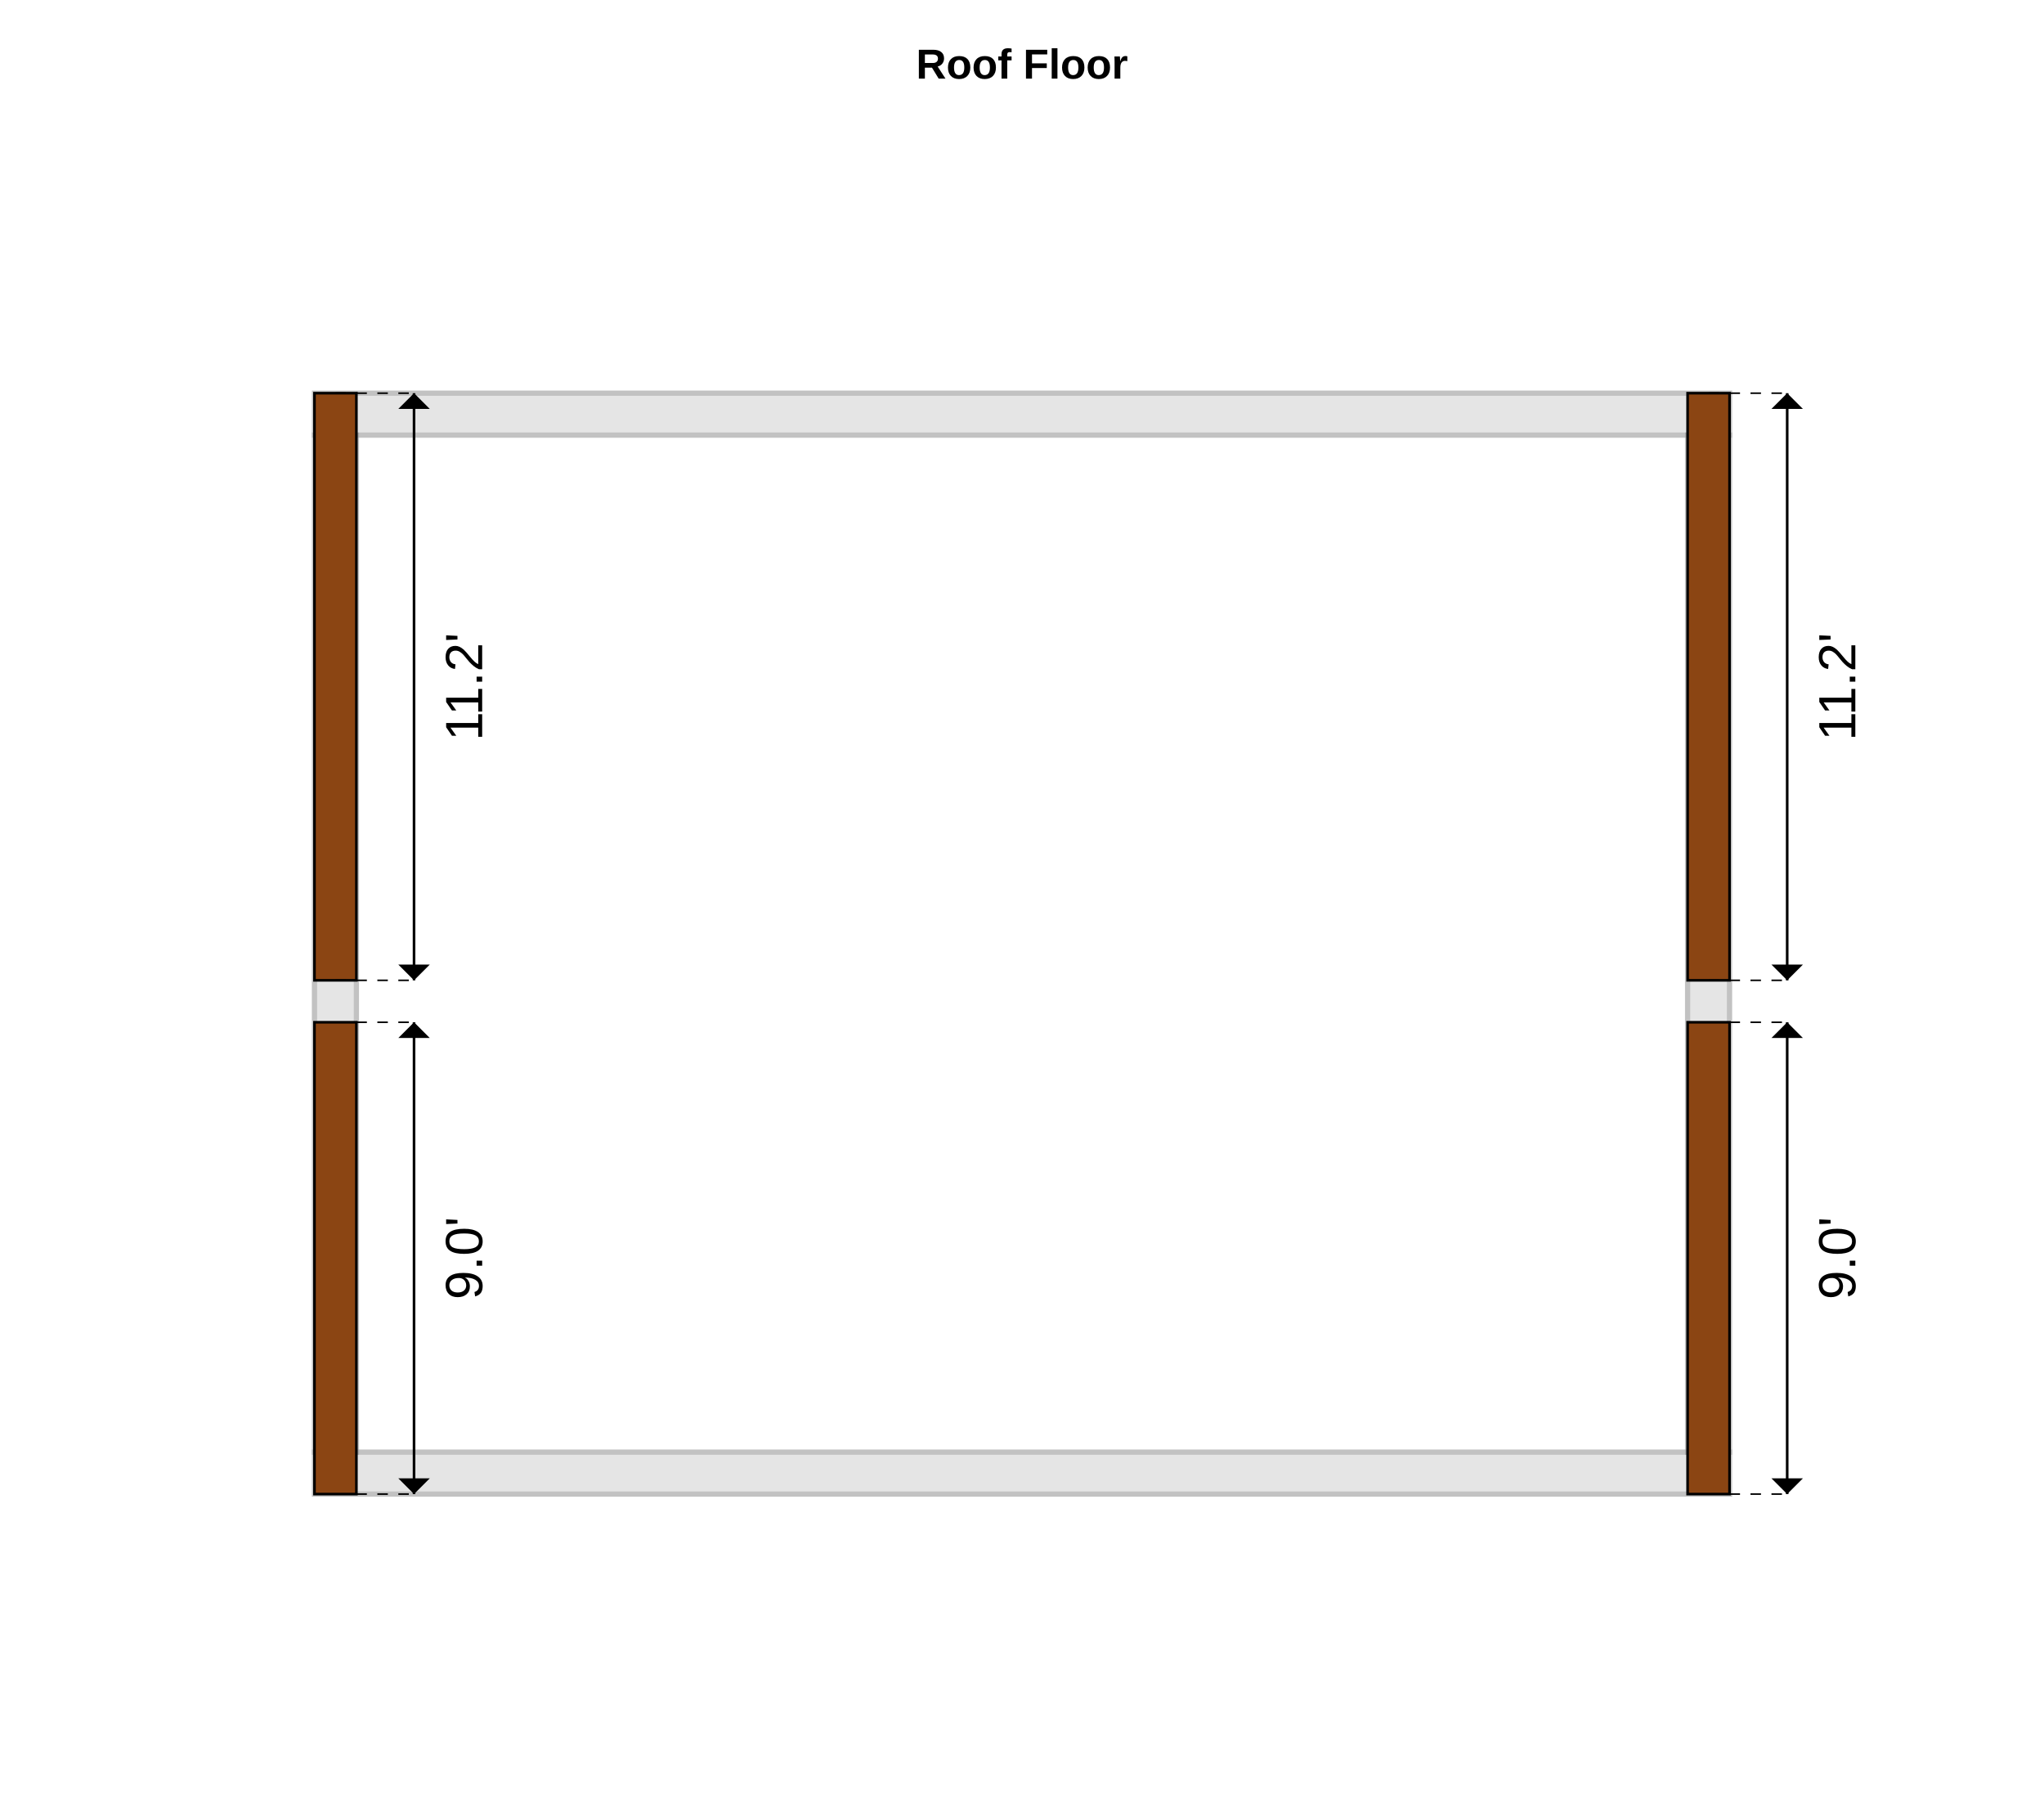
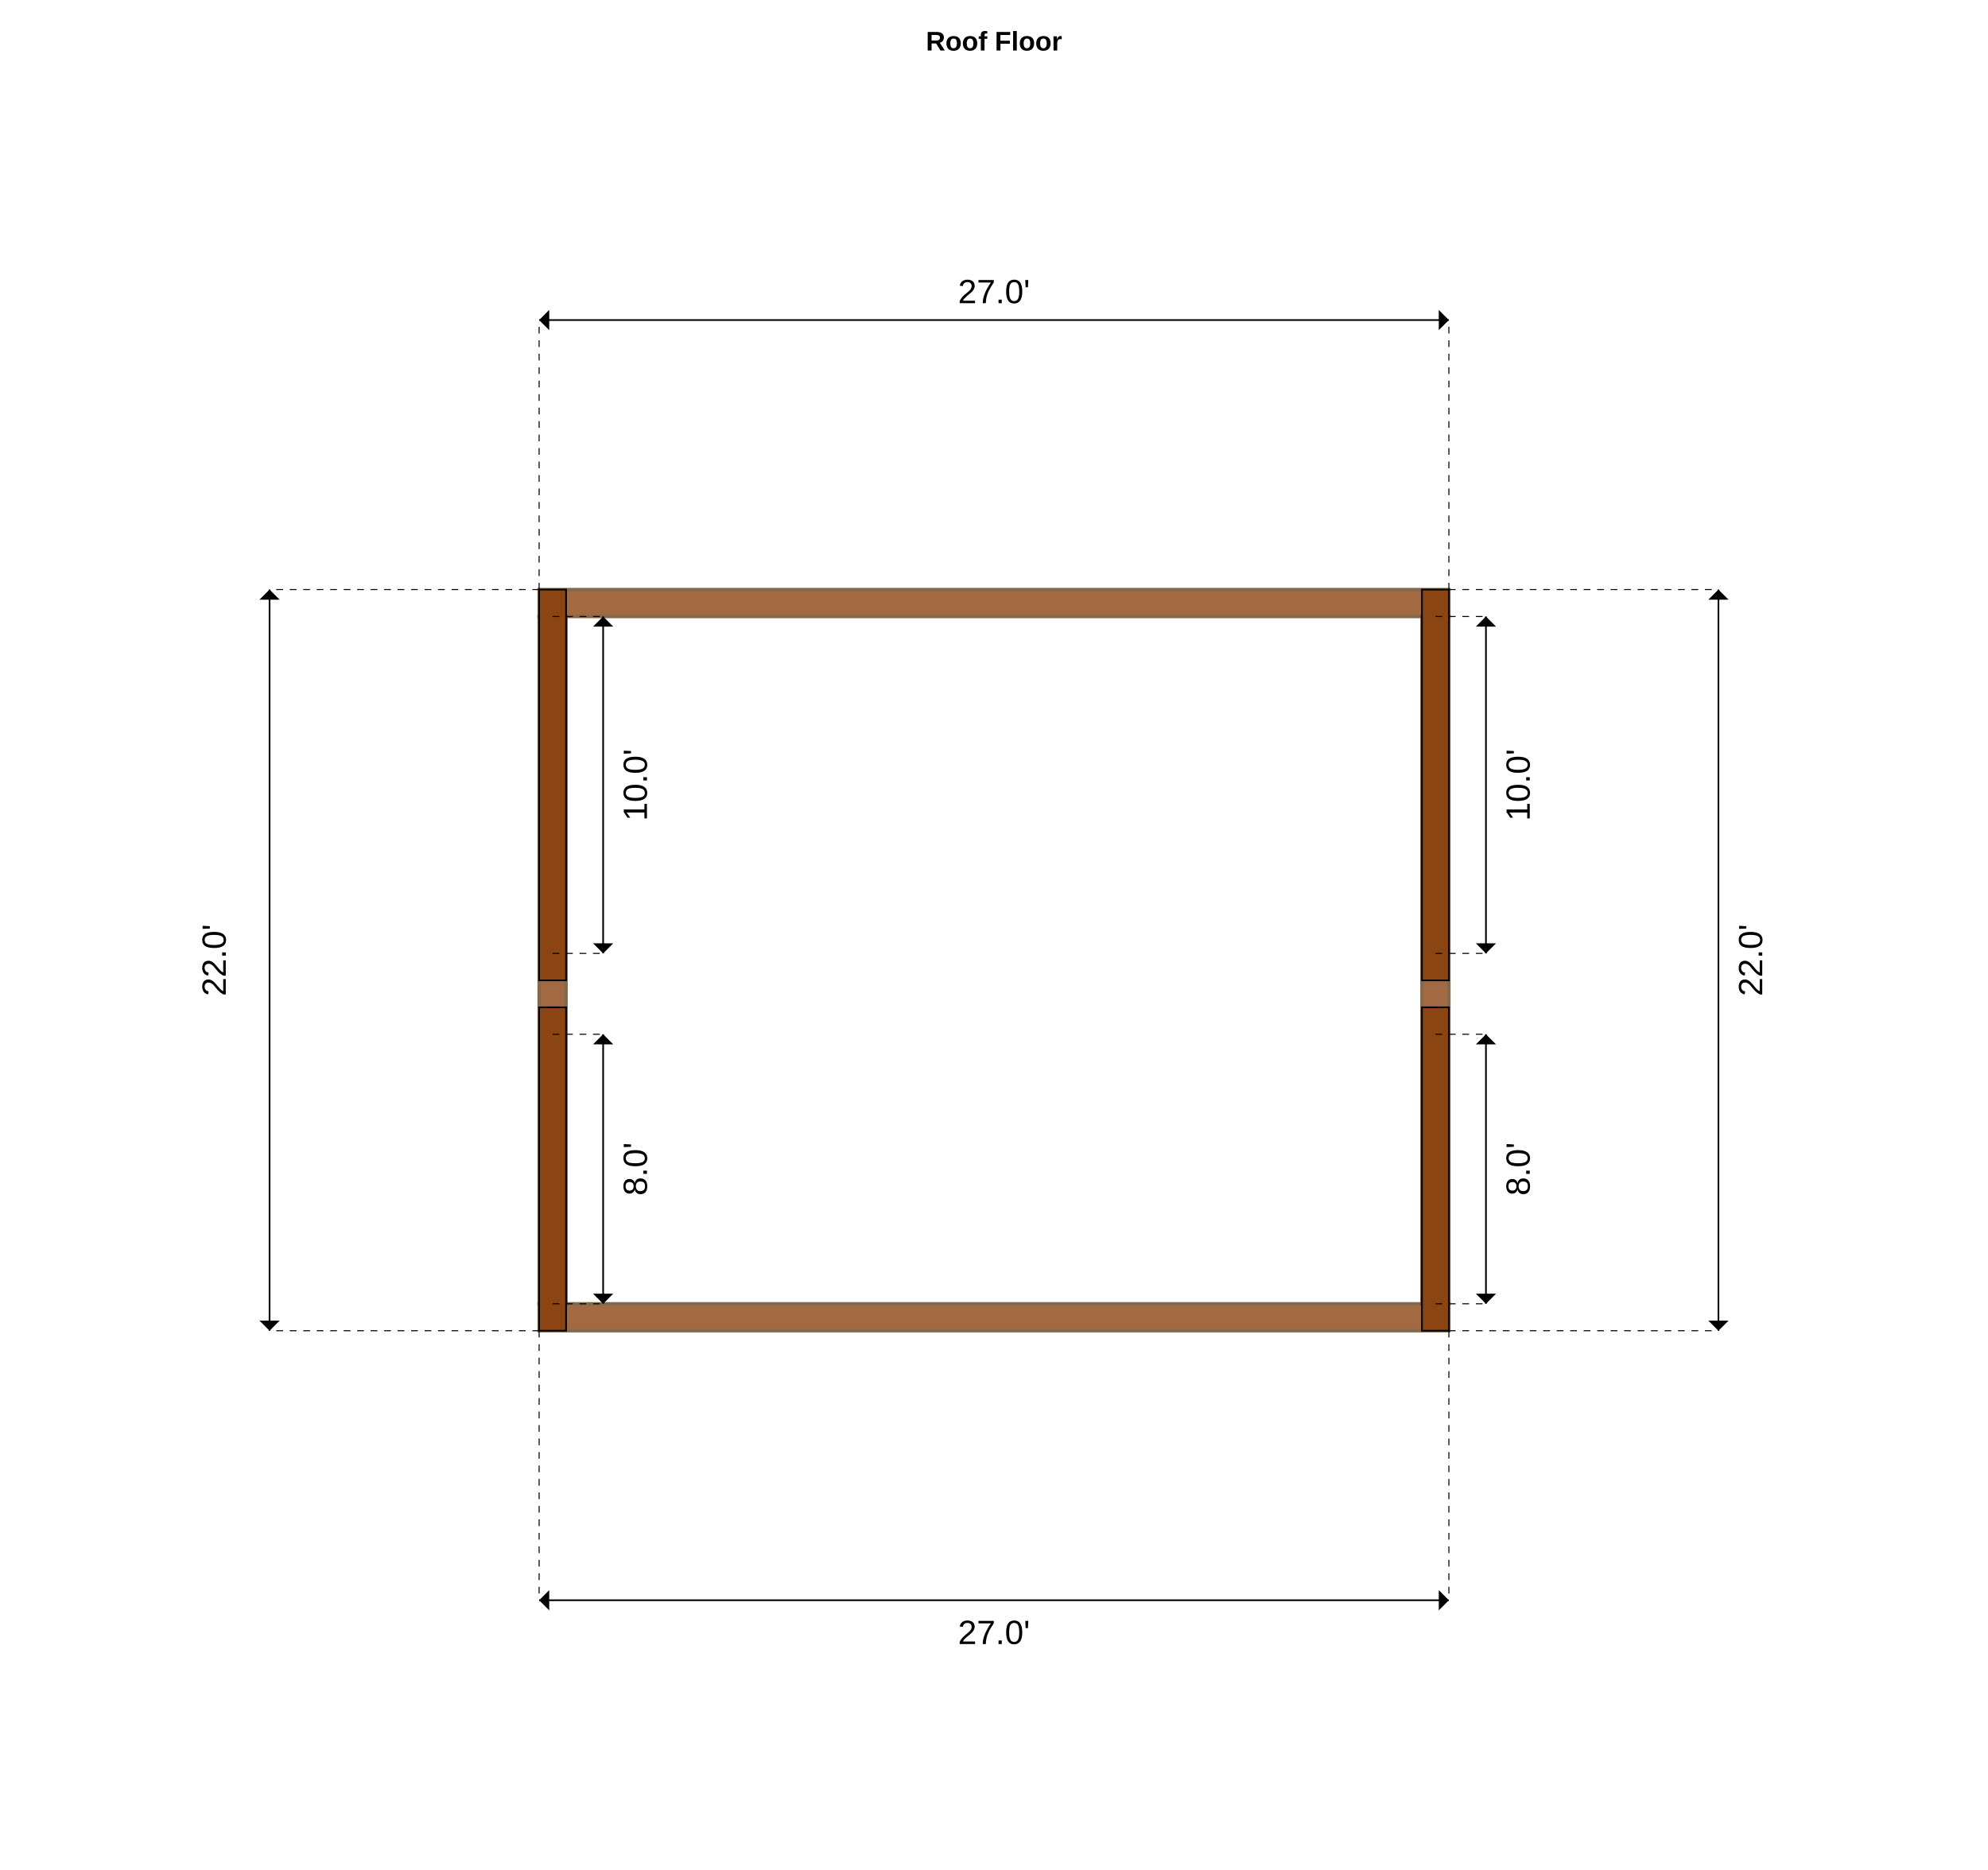
- <svg xmlns="http://www.w3.org/2000/svg" width="780.0" height="690.0" viewBox="0 0 780.0 690.0">
+ <svg xmlns="http://www.w3.org/2000/svg" width="1180.0" height="1110.0" viewBox="0 0 1180.0 1110.0">
  <defs>
    <style>
        text { font-family: Arial, sans-serif; }
    </style>
  </defs>
-   <g transform="translate(120.0, -10.0) scale(2.0, 2.0)">
-     <rect x="0" y="80" width="270" height="8" fill="#D3D3D3" stroke="#999" stroke-width="1" opacity="0.6" />
-     <rect x="0" y="282" width="270" height="8" fill="#D3D3D3" stroke="#999" stroke-width="1" opacity="0.6" />
-     <rect x="0" y="88" width="8" height="194" fill="#D3D3D3" stroke="#999" stroke-width="1" opacity="0.6" />
-     <rect x="262" y="88" width="8" height="194" fill="#D3D3D3" stroke="#999" stroke-width="1" opacity="0.6" />
-     <polygon points="0.0,80.0 0.0,192.0 8.0,192.0 8.0,80.0" fill="#8B4513" stroke="#000" stroke-width="0.5" />
-     <polygon points="0.0,200.0 0.0,290.0 8.0,290.0 8.0,200.0" fill="#8B4513" stroke="#000" stroke-width="0.5" />
-     <polygon points="262.0,80.0 262.0,192.0 270.0,192.0 270.0,80.0" fill="#8B4513" stroke="#000" stroke-width="0.5" />
-     <polygon points="262.0,200.0 262.0,290.0 270.0,290.0 270.0,200.0" fill="#8B4513" stroke="#000" stroke-width="0.5" />
+   <g transform="translate(320.0, 190.0) scale(2.0, 2.0)">
+     <rect x="0" y="80" width="270" height="8" fill="#8B4513" stroke="#654321" stroke-width="1" opacity="0.8" />
+     <rect x="0" y="292" width="270" height="8" fill="#8B4513" stroke="#654321" stroke-width="1" opacity="0.8" />
+     <rect x="0" y="88" width="8" height="204" fill="#8B4513" stroke="#654321" stroke-width="1" opacity="0.8" />
+     <rect x="262" y="88" width="8" height="204" fill="#8B4513" stroke="#654321" stroke-width="1" opacity="0.8" />
+     <polygon points="0.0,80.0 0.0,196.0 8.0,196.0 8.0,80.0" fill="#8B4513" stroke="#000" stroke-width="0.5" />
+     <polygon points="0.0,204.0 0.0,300.0 8.0,300.0 8.0,204.0" fill="#8B4513" stroke="#000" stroke-width="0.5" />
+     <polygon points="262.0,80.0 262.0,196.0 270.0,196.0 270.0,80.0" fill="#8B4513" stroke="#000" stroke-width="0.5" />
+     <polygon points="262.0,204.0 262.0,300.0 270.0,300.0 270.0,204.0" fill="#8B4513" stroke="#000" stroke-width="0.5" />
    <g class="dimension">
-       <line x1="19" y1="80" x2="19" y2="192" stroke="#000" stroke-width="0.5" />
-       <line x1="4" y1="80" x2="19" y2="80" stroke="#000" stroke-width="0.3" stroke-dasharray="2,2" />
-       <line x1="4" y1="192" x2="19" y2="192" stroke="#000" stroke-width="0.3" stroke-dasharray="2,2" />
-       <polygon points="19,80 16,83 22,83" fill="#000" />
-       <polygon points="19,192 16,189 22,189" fill="#000" />
-       <text x="32" y="136.0" text-anchor="middle" font-size="10" fill="#000" transform="rotate(-90 32 136.0)">11.2'</text>
+       <line x1="0" y1="0.0" x2="270" y2="0.0" stroke="#000" stroke-width="0.5" />
+       <line x1="0" y1="80" x2="0" y2="0.0" stroke="#000" stroke-width="0.3" stroke-dasharray="2,2" />
+       <line x1="270" y1="80" x2="270" y2="0.0" stroke="#000" stroke-width="0.3" stroke-dasharray="2,2" />
+       <polygon points="0,0.0 3,-3.0 3,3.0" fill="#000" />
+       <polygon points="270,0.0 267,-3.0 267,3.0" fill="#000" />
+       <text x="135.0" y="-5.0" text-anchor="middle" font-size="10" fill="#000">27.0'</text>
    </g>
    <g class="dimension">
-       <line x1="19" y1="200" x2="19" y2="290" stroke="#000" stroke-width="0.5" />
-       <line x1="4" y1="200" x2="19" y2="200" stroke="#000" stroke-width="0.3" stroke-dasharray="2,2" />
-       <line x1="4" y1="290" x2="19" y2="290" stroke="#000" stroke-width="0.3" stroke-dasharray="2,2" />
-       <polygon points="19,200 16,203 22,203" fill="#000" />
-       <polygon points="19,290 16,287 22,287" fill="#000" />
-       <text x="32" y="245.0" text-anchor="middle" font-size="10" fill="#000" transform="rotate(-90 32 245.0)">9.0'</text>
+       <line x1="0" y1="380.0" x2="270" y2="380.0" stroke="#000" stroke-width="0.5" />
+       <line x1="0" y1="300" x2="0" y2="380.0" stroke="#000" stroke-width="0.3" stroke-dasharray="2,2" />
+       <line x1="270" y1="300" x2="270" y2="380.0" stroke="#000" stroke-width="0.3" stroke-dasharray="2,2" />
+       <polygon points="0,380.0 3,377.0 3,383.0" fill="#000" />
+       <polygon points="270,380.0 267,377.0 267,383.0" fill="#000" />
+       <text x="135.0" y="393.0" text-anchor="middle" font-size="10" fill="#000">27.0'</text>
    </g>
    <g class="dimension">
-       <line x1="281" y1="80" x2="281" y2="192" stroke="#000" stroke-width="0.5" />
-       <line x1="266" y1="80" x2="281" y2="80" stroke="#000" stroke-width="0.3" stroke-dasharray="2,2" />
-       <line x1="266" y1="192" x2="281" y2="192" stroke="#000" stroke-width="0.3" stroke-dasharray="2,2" />
-       <polygon points="281,80 278,83 284,83" fill="#000" />
-       <polygon points="281,192 278,189 284,189" fill="#000" />
-       <text x="294" y="136.0" text-anchor="middle" font-size="10" fill="#000" transform="rotate(-90 294 136.0)">11.2'</text>
+       <line x1="-80.0" y1="80" x2="-80.0" y2="300" stroke="#000" stroke-width="0.5" />
+       <line x1="0" y1="80" x2="-80.0" y2="80" stroke="#000" stroke-width="0.3" stroke-dasharray="2,2" />
+       <line x1="0" y1="300" x2="-80.0" y2="300" stroke="#000" stroke-width="0.3" stroke-dasharray="2,2" />
+       <polygon points="-80.0,80 -83.0,83 -77.0,83" fill="#000" />
+       <polygon points="-80.0,300 -83.0,297 -77.0,297" fill="#000" />
+       <text x="-93.0" y="190.0" text-anchor="middle" font-size="10" fill="#000" transform="rotate(-90 -93.0 190.0)">22.0'</text>
    </g>
    <g class="dimension">
-       <line x1="281" y1="200" x2="281" y2="290" stroke="#000" stroke-width="0.5" />
-       <line x1="266" y1="200" x2="281" y2="200" stroke="#000" stroke-width="0.3" stroke-dasharray="2,2" />
-       <line x1="266" y1="290" x2="281" y2="290" stroke="#000" stroke-width="0.3" stroke-dasharray="2,2" />
-       <polygon points="281,200 278,203 284,203" fill="#000" />
-       <polygon points="281,290 278,287 284,287" fill="#000" />
-       <text x="294" y="245.0" text-anchor="middle" font-size="10" fill="#000" transform="rotate(-90 294 245.0)">9.0'</text>
+       <line x1="350.0" y1="80" x2="350.0" y2="300" stroke="#000" stroke-width="0.5" />
+       <line x1="270" y1="80" x2="350.0" y2="80" stroke="#000" stroke-width="0.3" stroke-dasharray="2,2" />
+       <line x1="270" y1="300" x2="350.0" y2="300" stroke="#000" stroke-width="0.3" stroke-dasharray="2,2" />
+       <polygon points="350.0,80 347.0,83 353.0,83" fill="#000" />
+       <polygon points="350.0,300 347.0,297 353.0,297" fill="#000" />
+       <text x="363.0" y="190.0" text-anchor="middle" font-size="10" fill="#000" transform="rotate(-90 363.0 190.0)">22.0'</text>
+     </g>
+     <g class="dimension">
+       <line x1="19" y1="88" x2="19" y2="188" stroke="#000" stroke-width="0.5" />
+       <line x1="4" y1="88" x2="19" y2="88" stroke="#000" stroke-width="0.3" stroke-dasharray="2,2" />
+       <line x1="4" y1="188" x2="19" y2="188" stroke="#000" stroke-width="0.3" stroke-dasharray="2,2" />
+       <polygon points="19,88 16,91 22,91" fill="#000" />
+       <polygon points="19,188 16,185 22,185" fill="#000" />
+       <text x="32" y="138.0" text-anchor="middle" font-size="10" fill="#000" transform="rotate(-90 32 138.0)">10.0'</text>
+     </g>
+     <g class="dimension">
+       <line x1="19" y1="212" x2="19" y2="292" stroke="#000" stroke-width="0.5" />
+       <line x1="4" y1="212" x2="19" y2="212" stroke="#000" stroke-width="0.3" stroke-dasharray="2,2" />
+       <line x1="4" y1="292" x2="19" y2="292" stroke="#000" stroke-width="0.3" stroke-dasharray="2,2" />
+       <polygon points="19,212 16,215 22,215" fill="#000" />
+       <polygon points="19,292 16,289 22,289" fill="#000" />
+       <text x="32" y="252.0" text-anchor="middle" font-size="10" fill="#000" transform="rotate(-90 32 252.0)">8.0'</text>
+     </g>
+     <g class="dimension">
+       <line x1="281" y1="88" x2="281" y2="188" stroke="#000" stroke-width="0.5" />
+       <line x1="266" y1="88" x2="281" y2="88" stroke="#000" stroke-width="0.3" stroke-dasharray="2,2" />
+       <line x1="266" y1="188" x2="281" y2="188" stroke="#000" stroke-width="0.3" stroke-dasharray="2,2" />
+       <polygon points="281,88 278,91 284,91" fill="#000" />
+       <polygon points="281,188 278,185 284,185" fill="#000" />
+       <text x="294" y="138.0" text-anchor="middle" font-size="10" fill="#000" transform="rotate(-90 294 138.0)">10.0'</text>
+     </g>
+     <g class="dimension">
+       <line x1="281" y1="212" x2="281" y2="292" stroke="#000" stroke-width="0.5" />
+       <line x1="266" y1="212" x2="281" y2="212" stroke="#000" stroke-width="0.3" stroke-dasharray="2,2" />
+       <line x1="266" y1="292" x2="281" y2="292" stroke="#000" stroke-width="0.3" stroke-dasharray="2,2" />
+       <polygon points="281,212 278,215 284,215" fill="#000" />
+       <polygon points="281,292 278,289 284,289" fill="#000" />
+       <text x="294" y="252.0" text-anchor="middle" font-size="10" fill="#000" transform="rotate(-90 294 252.0)">8.0'</text>
    </g>
  </g>
-   <text x="390.0" y="30" text-anchor="middle" font-size="16" font-weight="bold">Roof Floor</text>
+   <text x="590.0" y="30" text-anchor="middle" font-size="16" font-weight="bold">Roof Floor</text>
</svg>
